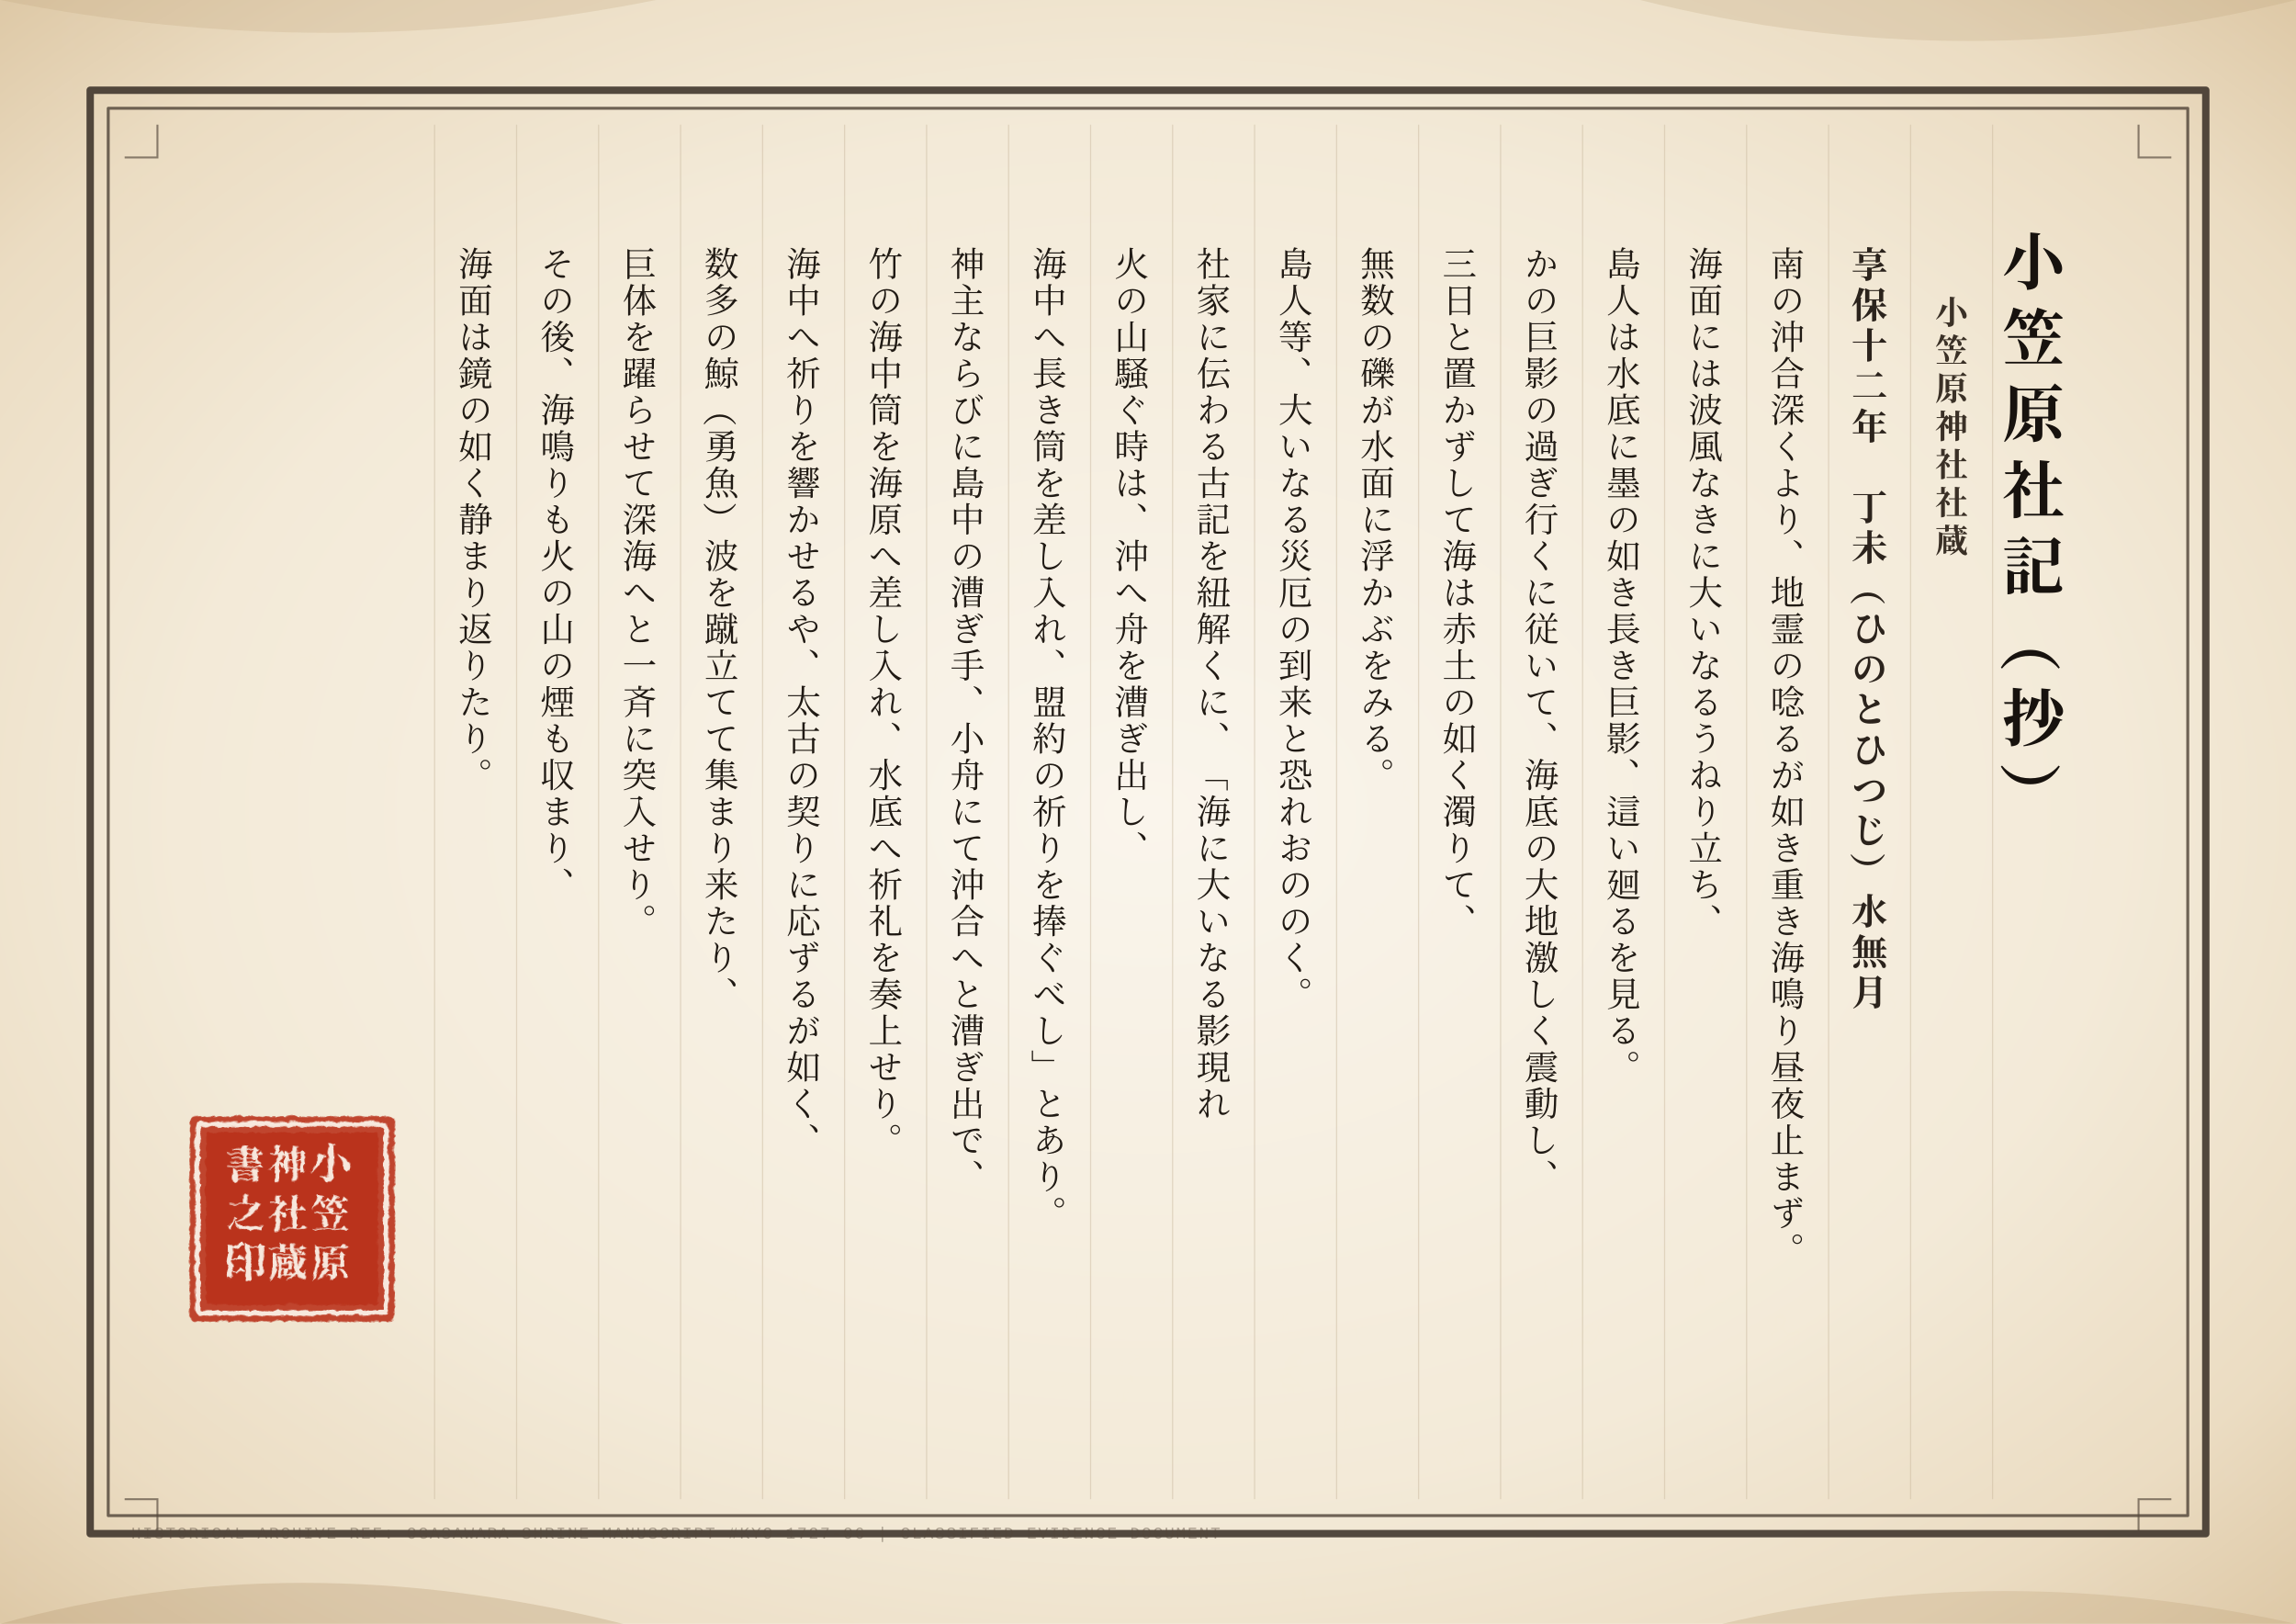
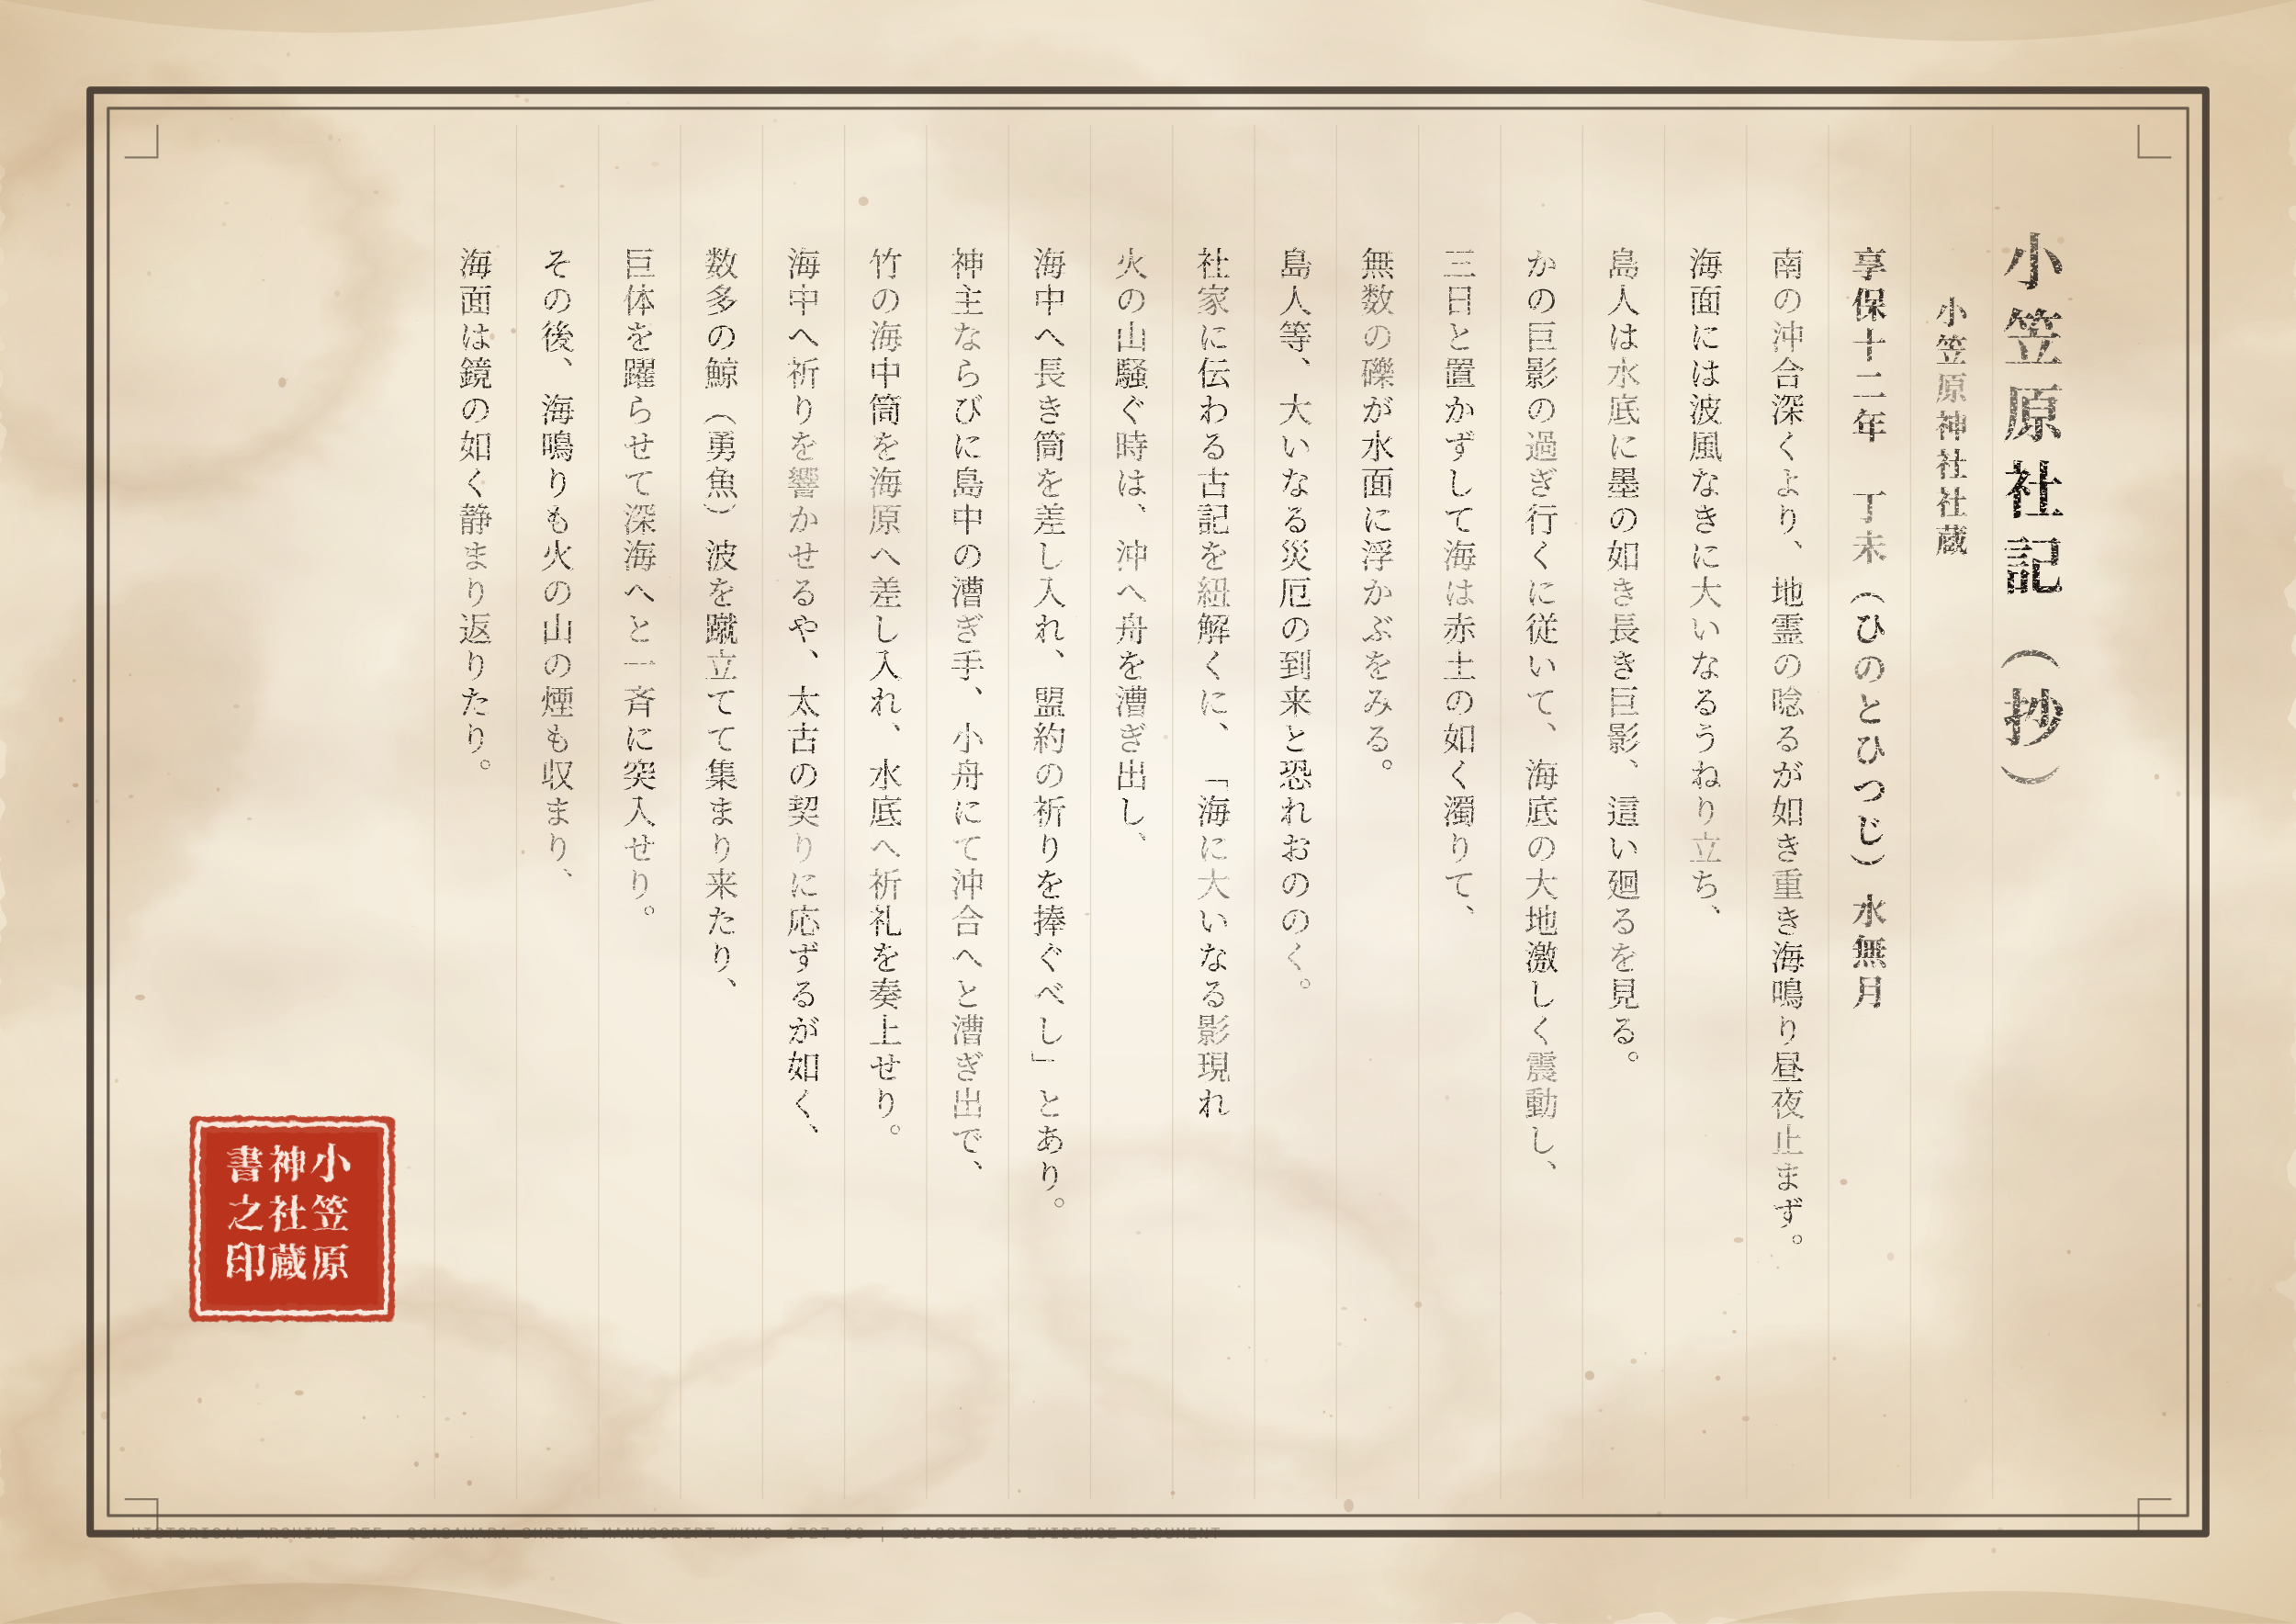
<svg xmlns="http://www.w3.org/2000/svg" viewBox="0 0 1400 990" width="1400" height="990">
  <defs>
    <radialGradient id="washi-vignette" cx="50%" cy="50%" r="70%">
      <stop offset="0%" stop-color="#faf5ec" />
      <stop offset="60%" stop-color="#f3ead8" />
      <stop offset="85%" stop-color="#ebdcc2" />
      <stop offset="100%" stop-color="#dec9a7" />
    </radialGradient>
+     <radialGradient id="paper-stain-wash">
+       <stop offset="0%" stop-color="#8d5628" stop-opacity="0.2" />
+       <stop offset="58%" stop-color="#a36d32" stop-opacity="0.16" />
+       <stop offset="82%" stop-color="#96602b" stop-opacity="0.09" />
+       <stop offset="100%" stop-color="#af8044" stop-opacity="0" />
+     </radialGradient>
+     <radialGradient id="paper-stain-tide">
+       <stop offset="0%" stop-color="#b2864e" stop-opacity="0.02" />
+       <stop offset="62%" stop-color="#ad7841" stop-opacity="0.04" />
+       <stop offset="80%" stop-color="#95612f" stop-opacity="0.16" />
+       <stop offset="91%" stop-color="#a57037" stop-opacity="0.09" />
+       <stop offset="100%" stop-color="#b2864e" stop-opacity="0" />
+     </radialGradient>
+     <filter id="paper-mottling" filterUnits="userSpaceOnUse" x="0" y="0" width="1400" height="990" color-interpolation-filters="sRGB">
+       <feTurbulence type="fractalNoise" baseFrequency="0.004 0.007" numOctaves="4" seed="43" />
+       <feColorMatrix type="matrix" values="0 0 0 0 0.5  0 0 0 0 0.29  0 0 0 0 0.12  0.8 0 0 0 -0.34" />
+     </filter>
+     <filter id="paper-stain-edge" filterUnits="userSpaceOnUse" x="0" y="0" width="1400" height="990" color-interpolation-filters="sRGB">
+       <feTurbulence type="fractalNoise" baseFrequency="0.025 0.04" numOctaves="3" seed="59" result="stain-edge" />
+       <feDisplacementMap in="SourceGraphic" in2="stain-edge" scale="32" xChannelSelector="R" yChannelSelector="G" />
+     </filter>
    <filter id="washi-fiber" x="0%" y="0%" width="100%" height="100%">
      <feTurbulence type="fractalNoise" baseFrequency="0.04" numOctaves="4" result="noise" />
      <feColorMatrix type="matrix" values="0.3 0 0 0 0.94   0 0.3 0 0 0.88   0 0 0.3 0 0.78  0 0 0 0.07 0" in="noise" result="tintedNoise" />
      <feComposite operator="in" in2="SourceGraphic" />
    </filter>
+     <filter id="aged-ink" filterUnits="userSpaceOnUse" primitiveUnits="userSpaceOnUse" x="250" y="120" width="1020" height="680" color-interpolation-filters="sRGB">
+       <feTurbulence type="fractalNoise" baseFrequency="0.43 0.62" numOctaves="3" seed="97" result="ink-grain" />
+       <feColorMatrix in="ink-grain" type="matrix" values="0 0 0 0 0  0 0 0 0 0  0 0 0 0 0  6.5 0 0 0 -2.15" result="ink-flecks" />
+       <feTurbulence type="fractalNoise" baseFrequency="0.011 0.018" numOctaves="3" seed="83" result="ink-density" />
+       <feColorMatrix in="ink-density" type="matrix" values="0 0 0 0 0  0 0 0 0 0  0 0 0 0 0  1.3 0 0 0 0.15" result="ink-fade" />
+       <feComposite in="ink-flecks" in2="ink-fade" operator="in" result="ink-texture" />
+       <feComposite in="SourceGraphic" in2="ink-texture" operator="in" />
+     </filter>
    <filter id="seal-stamp" x="-10%" y="-10%" width="120%" height="120%">
      <feTurbulence type="turbulence" baseFrequency="0.12" numOctaves="3" result="roughNoise" />
      <feDisplacementMap in="SourceGraphic" in2="roughNoise" scale="2.5" xChannelSelector="R" yChannelSelector="G" />
    </filter>
  </defs>
  <rect width="1400" height="990" fill="url(#washi-vignette)" />
  <rect width="1400" height="990" fill="#cbb793" opacity="0.12" filter="url(#washi-fiber)" />
+   <g aria-hidden="true" pointer-events="none">
+     <rect width="1400" height="990" opacity="0.32" filter="url(#paper-mottling)" />
+     <g filter="url(#paper-stain-edge)">
+       <ellipse cx="100" cy="180" rx="160" ry="140" fill="url(#paper-stain-tide)" opacity="0.85" transform="rotate(-22.1 100 180)" />
+       <ellipse cx="1280" cy="120" rx="185" ry="115" fill="url(#paper-stain-wash)" opacity="0.8" transform="rotate(-0.7 1280 120)" />
+       <ellipse cx="1310" cy="745" rx="140" ry="200" fill="url(#paper-stain-wash)" opacity="0.75" transform="rotate(8.3 1310 745)" />
+       <ellipse cx="190" cy="880" rx="220" ry="110" fill="url(#paper-stain-tide)" opacity="0.95" transform="rotate(-5.3 190 880)" />
+       <ellipse cx="1040" cy="920" rx="210" ry="100" fill="url(#paper-stain-wash)" opacity="0.8" transform="rotate(-22.2 1040 920)" />
+       <ellipse cx="690" cy="110" rx="160" ry="75" fill="url(#paper-stain-wash)" opacity="0.6" transform="rotate(25.9 690 110)" />
+       <ellipse cx="760" cy="795" rx="175" ry="100" fill="url(#paper-stain-tide)" opacity="0.5" transform="rotate(26.4 760 795)" />
+       <ellipse cx="340" cy="420" rx="100" ry="145" fill="url(#paper-stain-wash)" opacity="0.5" transform="rotate(34.6 340 420)" />
+       <ellipse cx="1160" cy="485" rx="140" ry="100" fill="url(#paper-stain-wash)" opacity="0.45" transform="rotate(-20.6 1160 485)" />
+       <ellipse cx="490" cy="870" rx="140" ry="75" fill="url(#paper-stain-tide)" opacity="0.65" transform="rotate(-20.0 490 870)" />
+       <ellipse cx="50" cy="490" rx="85" ry="180" fill="url(#paper-stain-wash)" opacity="0.8" transform="rotate(33.3 50 490)" />
+       <ellipse cx="1375" cy="390" rx="95" ry="130" fill="url(#paper-stain-wash)" opacity="0.8" transform="rotate(-23.7 1375 390)" />
+     </g>
+     <g fill="#8c542b">
+       <ellipse cx="1064.5" cy="864.8" rx="2.34" ry="1.69" opacity="0.20" />
+       <ellipse cx="1304.3" cy="209.3" rx="0.55" ry="0.67" opacity="0.11" />
+       <ellipse cx="1232.8" cy="833.8" rx="0.59" ry="0.77" opacity="0.10" />
+       <ellipse cx="253.9" cy="892.6" rx="1.38" ry="1.72" opacity="0.27" />
+       <ellipse cx="1261.5" cy="763.3" rx="1.21" ry="1.38" opacity="0.23" />
+       <ellipse cx="399.5" cy="100.0" rx="2.46" ry="1.55" opacity="0.08" />
+       <ellipse cx="159.3" cy="156.3" rx="0.41" ry="0.27" opacity="0.17" />
+       <ellipse cx="334.4" cy="883.3" rx="1.20" ry="1.06" opacity="0.21" />
+       <ellipse cx="694.2" cy="751.5" rx="1.44" ry="1.08" opacity="0.13" />
+       <ellipse cx="52.9" cy="810.6" rx="0.55" ry="0.68" opacity="0.15" />
+       <ellipse cx="41.7" cy="124.9" rx="1.26" ry="1.06" opacity="0.14" />
+       <ellipse cx="156.8" cy="845.1" rx="1.26" ry="1.54" opacity="0.10" />
+       <ellipse cx="772.1" cy="829.4" rx="0.94" ry="1.25" opacity="0.08" />
+       <ellipse cx="286.3" cy="904.1" rx="1.52" ry="1.80" opacity="0.27" />
+       <ellipse cx="832.4" cy="804.5" rx="0.81" ry="0.89" opacity="0.28" />
+       <ellipse cx="121.8" cy="853.8" rx="1.35" ry="1.79" opacity="0.23" />
+       <ellipse cx="74.6" cy="883.5" rx="1.58" ry="1.51" opacity="0.19" />
+       <ellipse cx="526.5" cy="122.7" rx="3.08" ry="2.84" opacity="0.22" />
+       <ellipse cx="315.4" cy="58.6" rx="1.44" ry="0.90" opacity="0.21" />
+       <ellipse cx="79.9" cy="485.6" rx="1.48" ry="1.11" opacity="0.18" />
+       <ellipse cx="303.6" cy="150.4" rx="1.10" ry="0.91" opacity="0.14" />
+       <ellipse cx="761.8" cy="821.6" rx="0.74" ry="0.52" opacity="0.26" />
+       <ellipse cx="1340.9" cy="795.9" rx="1.28" ry="1.20" opacity="0.19" />
+       <ellipse cx="1011.7" cy="923.1" rx="1.58" ry="1.79" opacity="0.17" />
+       <ellipse cx="1243.6" cy="150.7" rx="0.96" ry="0.67" opacity="0.11" />
+       <ellipse cx="484.5" cy="111.8" rx="0.91" ry="0.90" opacity="0.13" />
+       <ellipse cx="342.7" cy="113.6" rx="1.56" ry="0.89" opacity="0.22" />
+       <ellipse cx="1319.6" cy="862.1" rx="1.26" ry="1.30" opacity="0.25" />
+       <ellipse cx="90.9" cy="166.8" rx="1.27" ry="1.62" opacity="0.13" />
+       <ellipse cx="864.8" cy="795.4" rx="2.27" ry="2.01" opacity="0.20" />
+       <ellipse cx="820.7" cy="821.1" rx="0.64" ry="0.49" opacity="0.11" />
+       <ellipse cx="1384.4" cy="786.5" rx="0.58" ry="0.69" opacity="0.16" />
+       <ellipse cx="175.0" cy="231.4" rx="0.59" ry="0.39" opacity="0.21" />
+       <ellipse cx="1378.4" cy="872.3" rx="0.47" ry="0.35" opacity="0.23" />
+       <ellipse cx="50.9" cy="873.4" rx="1.09" ry="1.33" opacity="0.15" />
+       <ellipse cx="1371.7" cy="771.5" rx="0.38" ry="0.31" opacity="0.15" />
+       <ellipse cx="46.0" cy="478.7" rx="1.82" ry="1.30" opacity="0.28" />
+       <ellipse cx="177.3" cy="939.4" rx="1.21" ry="1.43" opacity="0.18" />
+       <ellipse cx="59.1" cy="488.4" rx="1.05" ry="1.07" opacity="0.15" />
+       <ellipse cx="816.9" cy="819.4" rx="1.30" ry="1.17" opacity="0.14" />
+       <ellipse cx="37.1" cy="438.7" rx="1.44" ry="1.69" opacity="0.24" />
+       <ellipse cx="201.6" cy="83.9" rx="1.51" ry="1.87" opacity="0.11" />
+       <ellipse cx="63.7" cy="863.0" rx="2.16" ry="2.49" opacity="0.16" />
+       <ellipse cx="1157.3" cy="893.6" rx="0.73" ry="0.65" opacity="0.12" />
+       <ellipse cx="102.9" cy="471.8" rx="0.98" ry="0.85" opacity="0.10" />
+       <ellipse cx="258.5" cy="851.6" rx="0.98" ry="0.65" opacity="0.21" />
+       <ellipse cx="302.1" cy="158.1" rx="0.82" ry="0.57" opacity="0.13" />
+       <ellipse cx="1353.6" cy="121.0" rx="1.51" ry="0.94" opacity="0.11" />
+       <ellipse cx="205.6" cy="179.0" rx="1.80" ry="1.89" opacity="0.10" />
+       <ellipse cx="383.1" cy="62.8" rx="0.48" ry="0.64" opacity="0.15" />
+       <ellipse cx="175.8" cy="33.1" rx="1.09" ry="1.43" opacity="0.13" />
+       <ellipse cx="811.6" cy="863.2" rx="0.94" ry="0.91" opacity="0.19" />
+       <ellipse cx="1118.6" cy="828.3" rx="1.07" ry="1.16" opacity="0.23" />
+       <ellipse cx="1262.4" cy="182.4" rx="1.52" ry="0.84" opacity="0.26" />
+       <ellipse cx="160.6" cy="170.7" rx="0.92" ry="0.58" opacity="0.20" />
+       <ellipse cx="1223.2" cy="152.7" rx="2.86" ry="1.79" opacity="0.17" />
+       <ellipse cx="283.1" cy="861.7" rx="1.27" ry="1.06" opacity="0.26" />
+       <ellipse cx="1003.3" cy="825.0" rx="0.68" ry="0.80" opacity="0.26" />
+       <ellipse cx="1093.2" cy="893.1" rx="0.67" ry="0.59" opacity="0.12" />
+       <ellipse cx="13.8" cy="118.7" rx="0.53" ry="0.46" opacity="0.12" />
+       <ellipse cx="1047.5" cy="840.2" rx="1.58" ry="1.53" opacity="0.28" />
+       <ellipse cx="983.1" cy="883.1" rx="1.02" ry="0.91" opacity="0.19" />
+       <ellipse cx="1256.5" cy="146.6" rx="2.16" ry="2.28" opacity="0.12" />
+       <ellipse cx="1039.2" cy="872.9" rx="1.14" ry="1.22" opacity="0.25" />
+       <ellipse cx="975.9" cy="859.9" rx="1.11" ry="0.94" opacity="0.17" />
+       <ellipse cx="1212.4" cy="153.3" rx="1.46" ry="0.81" opacity="0.18" />
+       <ellipse cx="1084.1" cy="772.8" rx="0.76" ry="0.64" opacity="0.28" />
+       <ellipse cx="1045.1" cy="933.8" rx="1.44" ry="1.11" opacity="0.21" />
+       <ellipse cx="1175.1" cy="196.5" rx="0.90" ry="0.91" opacity="0.20" />
+       <ellipse cx="819.6" cy="797.7" rx="1.83" ry="1.04" opacity="0.17" />
+       <ellipse cx="1013.6" cy="835.7" rx="0.78" ry="0.70" opacity="0.14" />
+       <ellipse cx="749.2" cy="828.1" rx="0.95" ry="0.90" opacity="0.25" />
+       <ellipse cx="79.4" cy="411.5" rx="0.71" ry="0.90" opacity="0.20" />
+       <ellipse cx="807.4" cy="860.8" rx="0.70" ry="0.92" opacity="0.26" />
+       <ellipse cx="1149.2" cy="863.0" rx="0.84" ry="0.92" opacity="0.20" />
+       <ellipse cx="300.1" cy="205.2" rx="1.55" ry="2.05" opacity="0.21" />
+       <ellipse cx="1126.7" cy="181.4" rx="1.09" ry="0.79" opacity="0.27" />
+       <ellipse cx="207.0" cy="85.2" rx="0.68" ry="0.85" opacity="0.19" />
+       <ellipse cx="1346.5" cy="791.5" rx="0.43" ry="0.51" opacity="0.20" />
+       <ellipse cx="254.3" cy="195.2" rx="0.49" ry="0.37" opacity="0.12" />
+       <ellipse cx="136.6" cy="136.8" rx="1.27" ry="1.24" opacity="0.11" />
+       <ellipse cx="45.2" cy="415.0" rx="1.04" ry="0.96" opacity="0.23" />
+       <ellipse cx="229.2" cy="117.2" rx="1.73" ry="1.21" opacity="0.12" />
+       <ellipse cx="1057.5" cy="811.9" rx="1.36" ry="1.03" opacity="0.27" />
+       <ellipse cx="755.6" cy="784.3" rx="0.81" ry="0.68" opacity="0.26" />
+       <ellipse cx="1083.2" cy="868.7" rx="0.36" ry="0.43" opacity="0.25" />
+       <ellipse cx="630.4" cy="854.6" rx="0.50" ry="0.66" opacity="0.27" />
+       <ellipse cx="242.5" cy="863.6" rx="0.79" ry="0.82" opacity="0.21" />
+       <ellipse cx="144.1" cy="430.6" rx="2.00" ry="1.21" opacity="0.14" />
+       <ellipse cx="41.4" cy="501.0" rx="0.99" ry="1.09" opacity="0.12" />
+       <ellipse cx="141.0" cy="72.4" rx="0.95" ry="0.82" opacity="0.10" />
+       <ellipse cx="1080.2" cy="765.5" rx="0.74" ry="0.82" opacity="0.23" />
+       <ellipse cx="159.9" cy="877.8" rx="1.44" ry="1.18" opacity="0.13" />
+       <ellipse cx="85.4" cy="608.1" rx="3.08" ry="1.75" opacity="0.25" />
+       <ellipse cx="336.8" cy="962.5" rx="1.46" ry="1.32" opacity="0.10" />
+       <ellipse cx="252.0" cy="938.3" rx="1.00" ry="0.85" opacity="0.26" />
+       <ellipse cx="305.9" cy="818.6" rx="0.49" ry="0.47" opacity="0.10" />
+       <ellipse cx="1359.7" cy="779.8" rx="1.15" ry="0.83" opacity="0.09" />
+       <ellipse cx="272.8" cy="865.1" rx="1.54" ry="1.13" opacity="0.16" />
+       <ellipse cx="915.2" cy="788.3" rx="0.73" ry="0.93" opacity="0.12" />
+       <ellipse cx="172.1" cy="233.2" rx="2.40" ry="3.13" opacity="0.24" />
+       <ellipse cx="1249.5" cy="813.6" rx="0.80" ry="0.94" opacity="0.10" />
+       <ellipse cx="222.0" cy="864.3" rx="0.90" ry="1.07" opacity="0.25" />
+       <ellipse cx="287.5" cy="876.1" rx="0.59" ry="0.50" opacity="0.22" />
+       <ellipse cx="1206.2" cy="138.0" rx="0.38" ry="0.24" opacity="0.19" />
+       <ellipse cx="1345.5" cy="127.8" rx="0.44" ry="0.44" opacity="0.24" />
+       <ellipse cx="1152.8" cy="766.1" rx="2.10" ry="2.49" opacity="0.13" />
+       <ellipse cx="165.6" cy="133.7" rx="0.41" ry="0.32" opacity="0.19" />
+       <ellipse cx="396.7" cy="197.7" rx="0.89" ry="0.55" opacity="0.16" />
+       <ellipse cx="152.0" cy="499.2" rx="1.46" ry="0.83" opacity="0.20" />
+       <ellipse cx="285.5" cy="146.6" rx="0.65" ry="0.54" opacity="0.09" />
+       <ellipse cx="1260.5" cy="164.0" rx="0.45" ry="0.41" opacity="0.15" />
+       <ellipse cx="1358.3" cy="842.6" rx="0.73" ry="0.86" opacity="0.11" />
+       <ellipse cx="996.1" cy="829.9" rx="1.90" ry="1.71" opacity="0.19" />
+       <ellipse cx="399.3" cy="920.2" rx="0.97" ry="1.14" opacity="0.13" />
+       <ellipse cx="847.3" cy="858.2" rx="0.79" ry="0.56" opacity="0.16" />
+       <ellipse cx="133.4" cy="85.7" rx="0.72" ry="0.89" opacity="0.15" />
+       <ellipse cx="376.2" cy="102.2" rx="1.21" ry="0.80" opacity="0.18" />
+       <ellipse cx="472.6" cy="73.6" rx="1.23" ry="1.16" opacity="0.10" />
+       <ellipse cx="1190.7" cy="152.0" rx="0.82" ry="0.66" opacity="0.14" />
+       <ellipse cx="182.4" cy="849.2" rx="2.75" ry="1.65" opacity="0.25" />
+       <ellipse cx="133.0" cy="481.3" rx="0.97" ry="1.29" opacity="0.21" />
+       <ellipse cx="139.5" cy="529.8" rx="0.37" ry="0.27" opacity="0.12" />
+       <ellipse cx="321.3" cy="61.2" rx="1.50" ry="1.33" opacity="0.15" />
+       <ellipse cx="138.1" cy="123.9" rx="1.58" ry="0.96" opacity="0.10" />
+       <ellipse cx="157.8" cy="855.8" rx="1.31" ry="0.83" opacity="0.08" />
+       <ellipse cx="1219.6" cy="932.6" rx="1.77" ry="1.48" opacity="0.13" />
+       <ellipse cx="251.7" cy="564.8" rx="0.71" ry="0.41" opacity="0.08" />
+       <ellipse cx="318.9" cy="519.5" rx="1.10" ry="1.27" opacity="0.25" />
+       <ellipse cx="1108.8" cy="421.9" rx="0.62" ry="0.39" opacity="0.16" />
+       <ellipse cx="1072.1" cy="769.5" rx="0.45" ry="0.56" opacity="0.18" />
+       <ellipse cx="1215.7" cy="945.3" rx="1.34" ry="1.75" opacity="0.16" />
+       <ellipse cx="940.9" cy="125.1" rx="0.94" ry="1.04" opacity="0.19" />
+       <ellipse cx="640.5" cy="179.1" rx="1.73" ry="1.78" opacity="0.23" />
+       <ellipse cx="882.5" cy="669.2" rx="1.28" ry="1.48" opacity="0.13" />
+       <ellipse cx="198.3" cy="607.5" rx="0.40" ry="0.38" opacity="0.13" />
+       <ellipse cx="1315.1" cy="473.6" rx="1.49" ry="1.75" opacity="0.23" />
+       <ellipse cx="1135.1" cy="619.5" rx="0.56" ry="0.38" opacity="0.09" />
+       <ellipse cx="1293.7" cy="41.5" rx="0.52" ry="0.40" opacity="0.20" />
+       <ellipse cx="313.1" cy="201.7" rx="1.60" ry="1.61" opacity="0.27" />
+       <ellipse cx="969.3" cy="838.6" rx="2.91" ry="2.87" opacity="0.25" />
+       <ellipse cx="841.7" cy="728.0" rx="0.89" ry="1.02" opacity="0.08" />
+       <ellipse cx="1132.5" cy="155.4" rx="0.88" ry="0.83" opacity="0.13" />
+       <ellipse cx="408.5" cy="351.9" rx="0.67" ry="0.69" opacity="0.13" />
+       <ellipse cx="116.1" cy="284.2" rx="0.54" ry="0.30" opacity="0.18" />
+       <ellipse cx="1342.3" cy="760.6" rx="0.48" ry="0.27" opacity="0.11" />
+       <ellipse cx="585.8" cy="858.6" rx="0.63" ry="0.84" opacity="0.27" />
+       <ellipse cx="822.4" cy="917.9" rx="3.02" ry="4.05" opacity="0.21" />
+       <ellipse cx="1328.2" cy="484.0" rx="1.35" ry="1.72" opacity="0.15" />
+       <ellipse cx="1198.7" cy="854.1" rx="0.85" ry="1.08" opacity="0.13" />
+       <ellipse cx="71.1" cy="658.9" rx="1.08" ry="1.21" opacity="0.19" />
+       <ellipse cx="835.7" cy="646.0" rx="0.73" ry="0.76" opacity="0.22" />
+       <ellipse cx="710.8" cy="449.3" rx="1.53" ry="1.34" opacity="0.16" />
+       <ellipse cx="662.9" cy="557.3" rx="1.47" ry="0.82" opacity="0.23" />
+       <ellipse cx="1060.1" cy="756.0" rx="3.03" ry="1.69" opacity="0.22" />
+       <ellipse cx="1060.6" cy="788.8" rx="0.38" ry="0.29" opacity="0.19" />
+       <ellipse cx="1051.7" cy="800.4" rx="1.35" ry="1.15" opacity="0.17" />
+       <ellipse cx="474.2" cy="353.9" rx="0.92" ry="0.64" opacity="0.19" />
+       <ellipse cx="266.4" cy="887.3" rx="1.28" ry="1.70" opacity="0.28" />
+       <ellipse cx="715.2" cy="910.2" rx="1.32" ry="1.36" opacity="0.28" />
+       <ellipse cx="294.6" cy="294.1" rx="1.34" ry="1.37" opacity="0.18" />
+       <ellipse cx="1217.8" cy="126.8" rx="1.71" ry="1.00" opacity="0.25" />
+       <ellipse cx="177.9" cy="738.9" rx="0.80" ry="0.96" opacity="0.15" />
+       <ellipse cx="249.3" cy="711.9" rx="1.38" ry="0.85" opacity="0.11" />
+       <ellipse cx="621.5" cy="909.0" rx="0.94" ry="1.10" opacity="0.25" />
+       <ellipse cx="1040.0" cy="692.4" rx="0.58" ry="0.73" opacity="0.15" />
+       <ellipse cx="658.2" cy="802.6" rx="0.37" ry="0.32" opacity="0.11" />
+       <ellipse cx="960.9" cy="319.1" rx="0.87" ry="0.65" opacity="0.18" />
+       <ellipse cx="1124.2" cy="720.6" rx="2.24" ry="1.93" opacity="0.27" />
+       <ellipse cx="1106.2" cy="516.3" rx="0.36" ry="0.34" opacity="0.09" />
+       <ellipse cx="656.3" cy="376.1" rx="0.58" ry="0.70" opacity="0.10" />
+     </g>
+   </g>
  <path d="M0,0 Q200,40 400,0 L0,0 Z" fill="#bfa57c" opacity="0.25" />
  <path d="M1400,0 Q1200,50 1000,0 L1400,0 Z" fill="#b89c72" opacity="0.22" />
  <path d="M0,990 Q180,940 380,990 L0,990 Z" fill="#b3956a" opacity="0.3" />
  <path d="M1400,990 Q1220,950 1050,990 L1400,990 Z" fill="#ba9e74" opacity="0.28" />
  <rect x="55" y="55" width="1290" height="880" fill="none" stroke="#3d332a" stroke-width="4.5" stroke-linejoin="round" opacity="0.88" />
  <rect x="66" y="66" width="1268" height="858" fill="none" stroke="#524539" stroke-width="1.8" stroke-linejoin="round" opacity="0.82" />
  <g stroke="#524539" stroke-width="1.2" fill="none" opacity="0.65">
    <path d="M 76 96 L 96 96 L 96 76" />
    <path d="M 1324 96 L 1304 96 L 1304 76" />
    <path d="M 76 914 L 96 914 L 96 934" />
    <path d="M 1324 914 L 1304 914 L 1304 934" />
  </g>
  <g stroke="#c7b69b" stroke-width="0.75" opacity="0.45">
    <line x1="1215" y1="76" x2="1215" y2="914" />
    <line x1="1165" y1="76" x2="1165" y2="914" />
    <line x1="1115" y1="76" x2="1115" y2="914" />
    <line x1="1065" y1="76" x2="1065" y2="914" />
    <line x1="1015" y1="76" x2="1015" y2="914" />
    <line x1="965" y1="76" x2="965" y2="914" />
    <line x1="915" y1="76" x2="915" y2="914" />
    <line x1="865" y1="76" x2="865" y2="914" />
    <line x1="815" y1="76" x2="815" y2="914" />
    <line x1="765" y1="76" x2="765" y2="914" />
    <line x1="715" y1="76" x2="715" y2="914" />
    <line x1="665" y1="76" x2="665" y2="914" />
    <line x1="615" y1="76" x2="615" y2="914" />
    <line x1="565" y1="76" x2="565" y2="914" />
    <line x1="515" y1="76" x2="515" y2="914" />
    <line x1="465" y1="76" x2="465" y2="914" />
    <line x1="415" y1="76" x2="415" y2="914" />
    <line x1="365" y1="76" x2="365" y2="914" />
    <line x1="315" y1="76" x2="315" y2="914" />
    <line x1="265" y1="76" x2="265" y2="914" />
  </g>
-   <g style="font-family: 'Noto Serif CJK JP', 'Yu Mincho', 'Hiragino Mincho ProN', 'Source Han Serif', 'MS Mincho', serif; writing-mode: vertical-rl; text-orientation: upright; font-feature-settings: 'vert' 1, 'vrt2' 1;" fill="#201a14">
+   <g style="font-family: 'Noto Serif CJK JP', 'Yu Mincho', 'Hiragino Mincho ProN', 'Source Han Serif', 'MS Mincho', serif; writing-mode: vertical-rl; text-orientation: upright; font-feature-settings: 'vert' 1, 'vrt2' 1;" fill="#201a14" filter="url(#aged-ink)">
    <text x="1240" y="140" font-size="38" font-weight="900" letter-spacing="0.22em" fill="#17120e">
      小笠原社記（抄）
    </text>
    <text x="1190" y="180" font-size="20" font-weight="bold" letter-spacing="0.16em" fill="#3a3026">
      小笠原神社社蔵
    </text>
    <text x="1140" y="150" font-size="22" font-weight="bold" letter-spacing="0.12em" fill="#2b231c">
      享保十二年　丁未（ひのとひつじ）水無月
    </text>
    <text x="1090" y="150" font-size="21" letter-spacing="0.06em">
      南の沖合深くより、地霊の唸るが如き重き海鳴り昼夜止まず。
    </text>
    <text x="1040" y="150" font-size="21" letter-spacing="0.06em">
      海面には波風なきに大いなるうねり立ち、
    </text>
    <text x="990" y="150" font-size="21" letter-spacing="0.06em">
      島人は水底に墨の如き長き巨影、這い廻るを見る。
    </text>
    <text x="940" y="150" font-size="21" letter-spacing="0.06em">
      かの巨影の過ぎ行くに従いて、海底の大地激しく震動し、
    </text>
    <text x="890" y="150" font-size="21" letter-spacing="0.06em">
      三日と置かずして海は赤土の如く濁りて、
    </text>
    <text x="840" y="150" font-size="21" letter-spacing="0.06em">
      無数の礫が水面に浮かぶをみる。
    </text>
    <text x="790" y="150" font-size="21" letter-spacing="0.06em">
      島人等、大いなる災厄の到来と恐れおののく。
    </text>
    <text x="740" y="150" font-size="21" letter-spacing="0.06em">
      社家に伝わる古記を紐解くに、「海に大いなる影現れ
    </text>
    <text x="690" y="150" font-size="21" letter-spacing="0.06em">
      火の山騒ぐ時は、沖へ舟を漕ぎ出し、
    </text>
    <text x="640" y="150" font-size="21" letter-spacing="0.06em">
      海中へ長き筒を差し入れ、盟約の祈りを捧ぐべし」とあり。
    </text>
    <text x="590" y="150" font-size="21" letter-spacing="0.06em">
      神主ならびに島中の漕ぎ手、小舟にて沖合へと漕ぎ出で、
    </text>
    <text x="540" y="150" font-size="21" letter-spacing="0.06em">
      竹の海中筒を海原へ差し入れ、水底へ祈礼を奏上せり。
    </text>
    <text x="490" y="150" font-size="21" letter-spacing="0.06em">
      海中へ祈りを響かせるや、太古の契りに応ずるが如く、
    </text>
    <text x="440" y="150" font-size="21" letter-spacing="0.06em">
      数多の鯨（勇魚）波を蹴立てて集まり来たり、
    </text>
    <text x="390" y="150" font-size="21" letter-spacing="0.06em">
      巨体を躍らせて深海へと一斉に突入せり。
    </text>
    <text x="340" y="150" font-size="21" letter-spacing="0.06em">
      その後、海鳴りも火の山の煙も収まり、
    </text>
    <text x="290" y="150" font-size="21" letter-spacing="0.06em">
      海面は鏡の如く静まり返りたり。
    </text>
  </g>
  <g transform="translate(115, 680)" filter="url(#seal-stamp)">
    <rect x="0" y="0" width="125" height="125" fill="#ba331c" rx="4" opacity="0.9" />
    <rect x="5" y="5" width="115" height="115" fill="none" stroke="#faf0e6" stroke-width="3" rx="2" opacity="0.95" />
    <rect x="10" y="10" width="105" height="105" fill="#ba331c" rx="1" />
    <g fill="#faf0e6" style="font-family: 'Noto Serif CJK JP', 'Yu Mincho', 'Hiragino Mincho ProN', 'Source Han Serif', serif; font-weight: 900;" opacity="0.95">
      <text x="86" y="38" font-size="26" text-anchor="middle">小</text>
      <text x="86" y="68" font-size="24" text-anchor="middle">笠</text>
      <text x="86" y="98" font-size="24" text-anchor="middle">原</text>
      <text x="60" y="38" font-size="24" text-anchor="middle">神</text>
      <text x="60" y="68" font-size="24" text-anchor="middle">社</text>
      <text x="60" y="98" font-size="24" text-anchor="middle">蔵</text>
      <text x="34" y="38" font-size="24" text-anchor="middle">書</text>
      <text x="34" y="68" font-size="24" text-anchor="middle">之</text>
      <text x="34" y="98" font-size="26" text-anchor="middle">印</text>
    </g>
  </g>
  <g opacity="0.45" transform="translate(80, 938)">
    <text x="0" y="0" font-family="'Courier New', monospace" font-size="10" fill="#524539" letter-spacing="0.1em">
      HISTORICAL ARCHIVE REF: OGASAWARA-SHRINE-MANUSCRIPT #KYO-1727-06 | CLASSIFIED EVIDENCE DOCUMENT
    </text>
  </g>
</svg>
